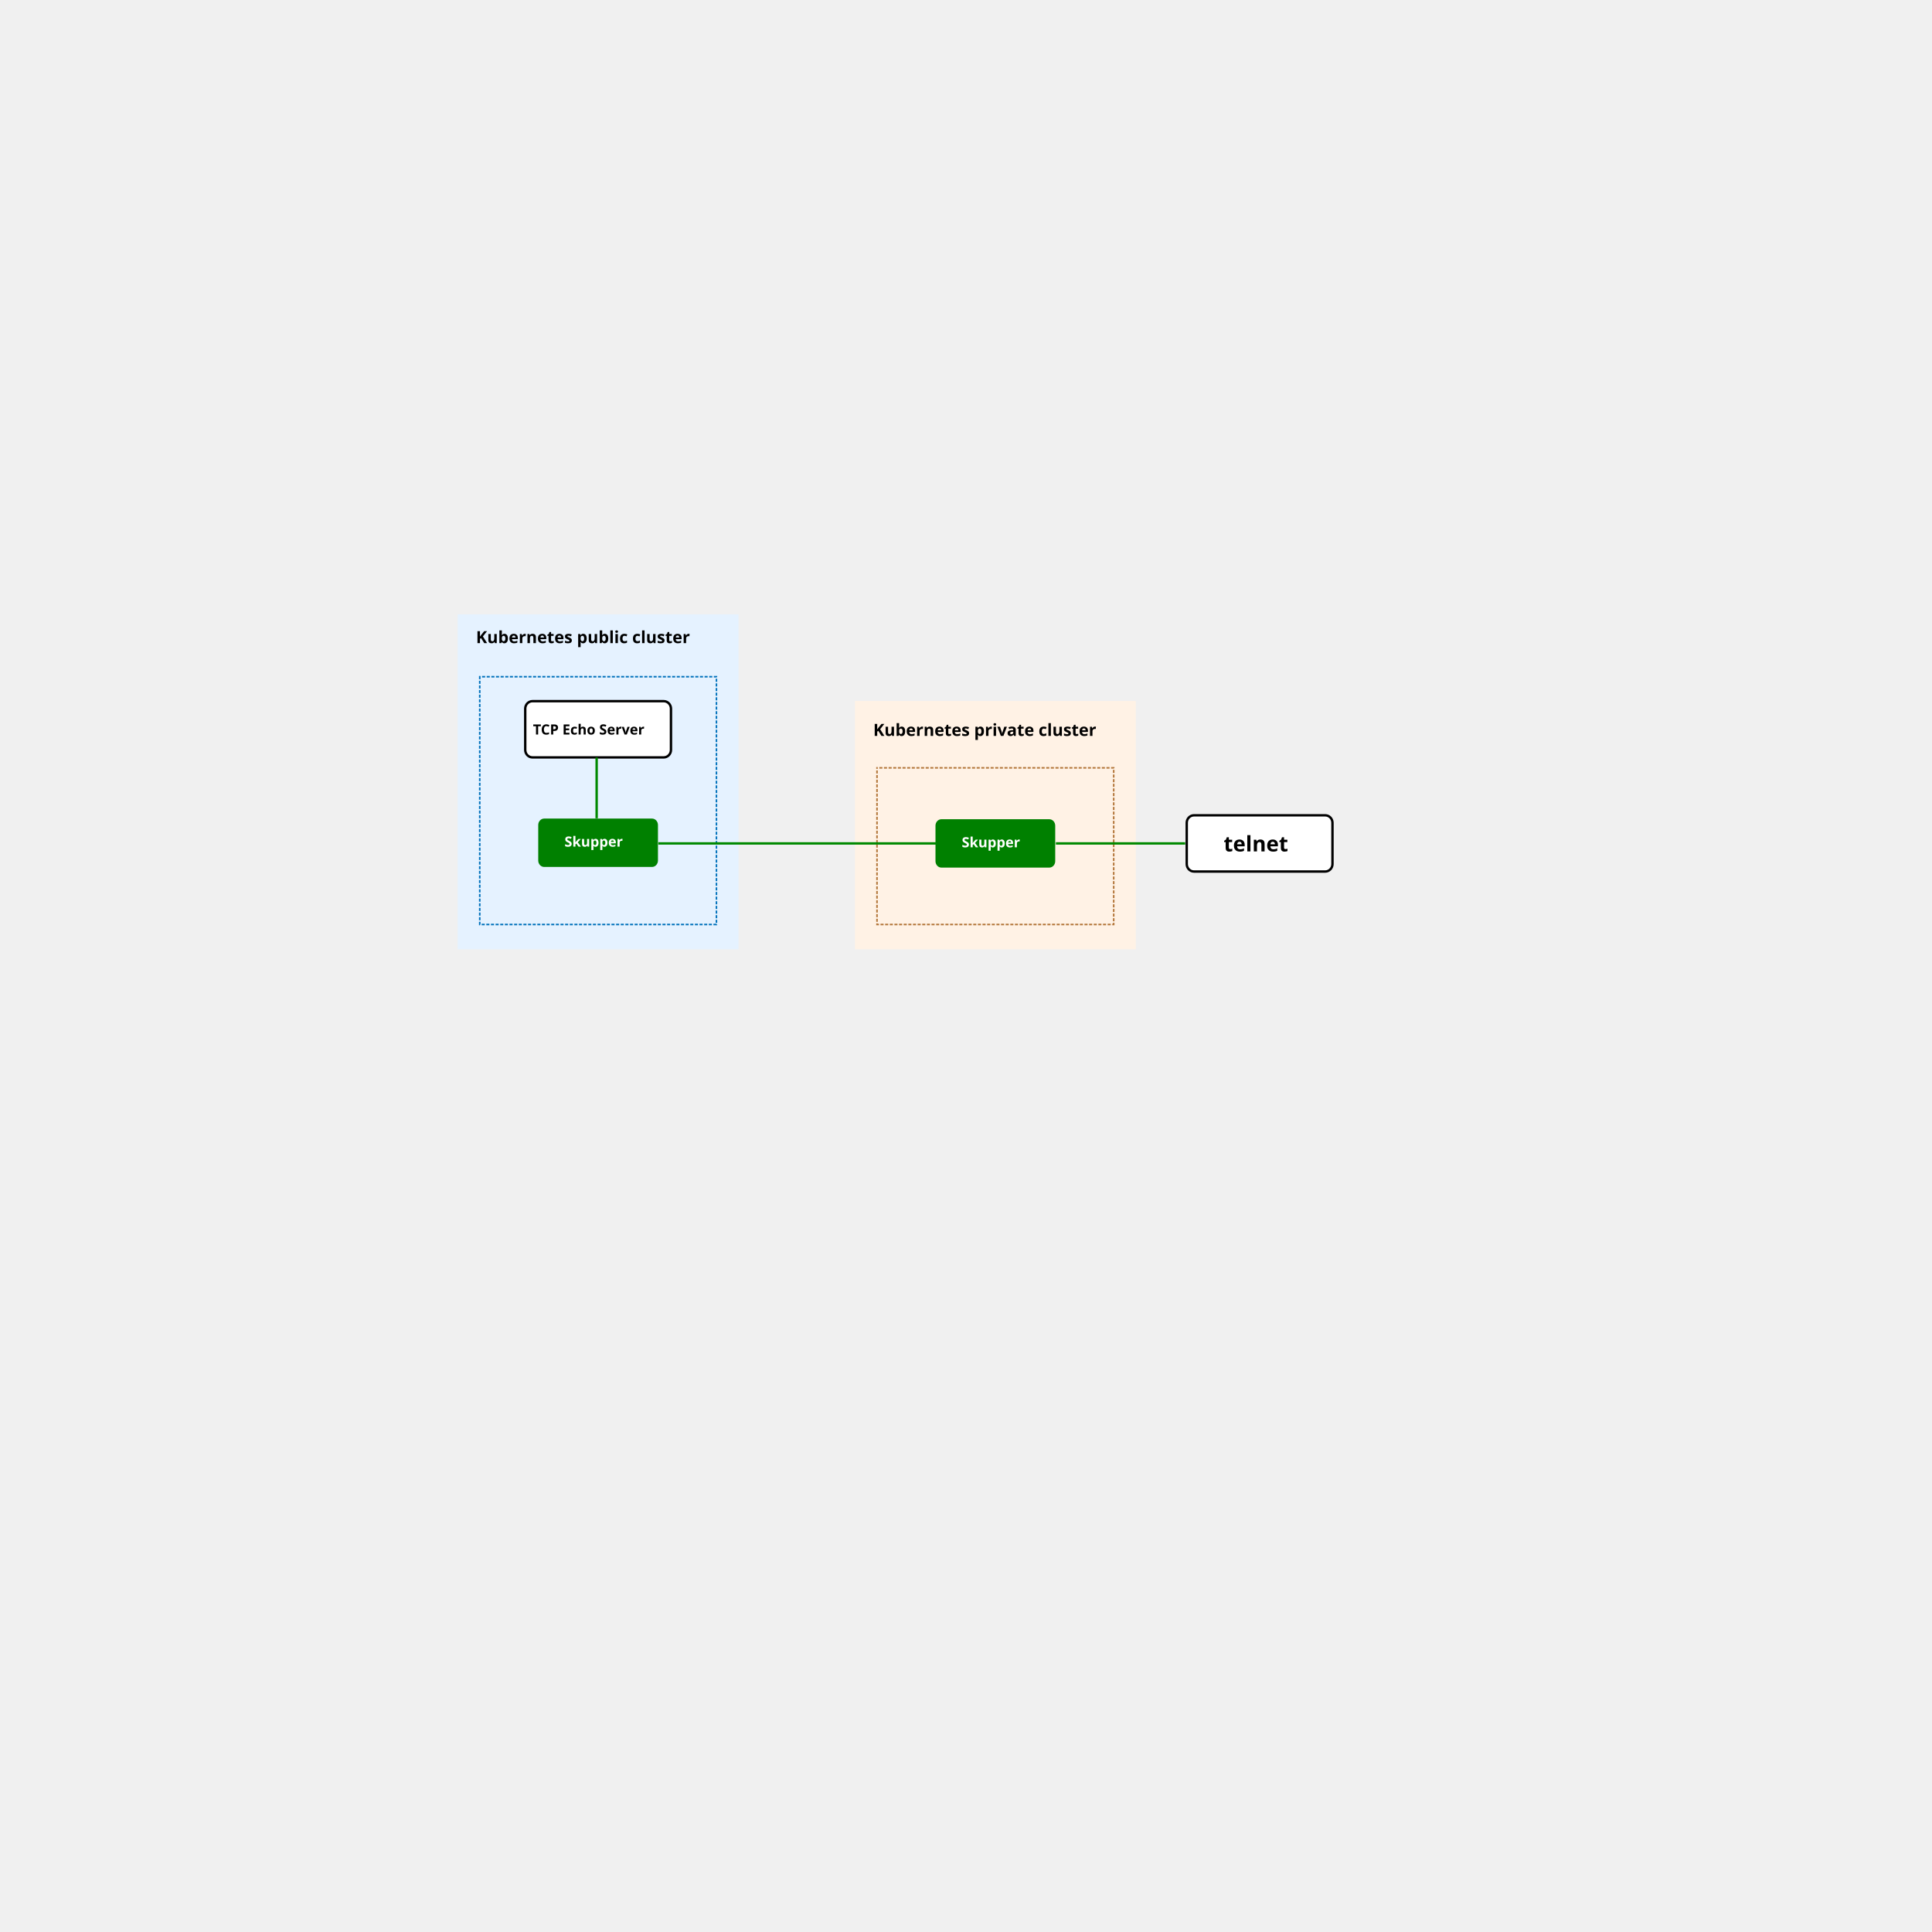
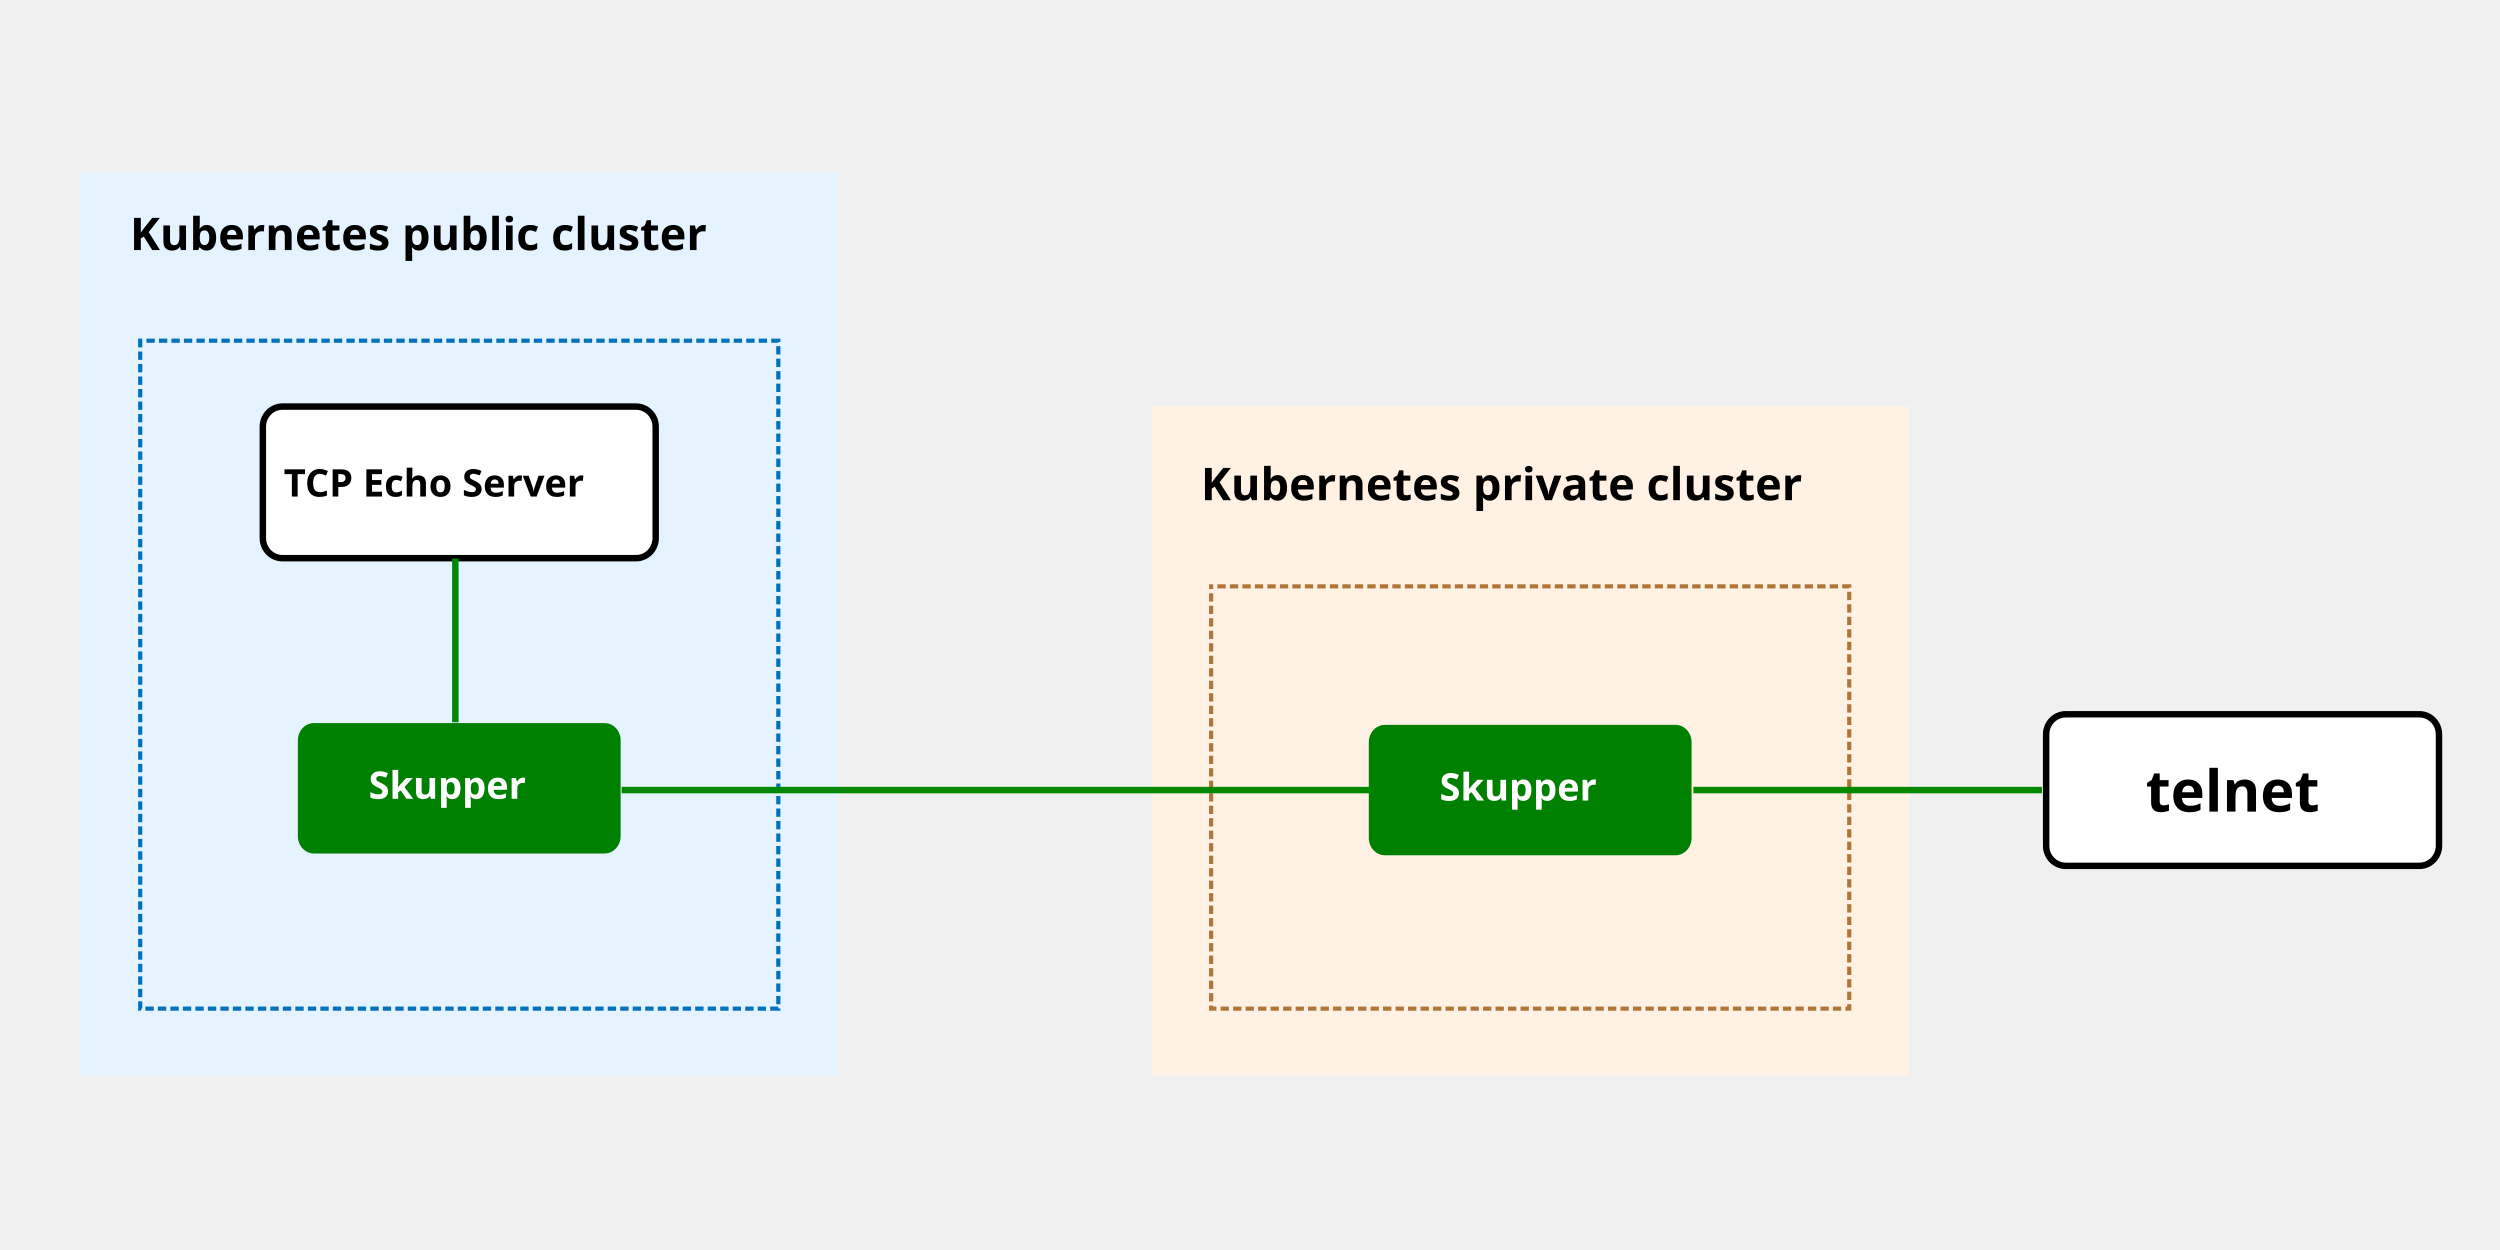
- <svg xmlns="http://www.w3.org/2000/svg" id="svg8" version="1.1" viewBox="0 0 661.458 661.458" height="2500" width="2500">
+ <svg xmlns="http://www.w3.org/2000/svg" id="svg8" version="1.1" viewBox="0 0 317.5 158.75" height="600" width="1200">
  <defs id="defs2" />
  <g transform="translate(0,364.4581)" id="layer1">
-     <rect y="-154.139" x="156.688" height="114.693" width="96.165" id="rect830" style="fill:#e5f2ff;fill-opacity:1;stroke:none;stroke-width:0.265" />
    <rect y="-231.798" x="242.52" height="6.841" width="0" id="rect923" style="fill:#7c7c7f;fill-opacity:1;stroke:#a9a9aa;stroke-width:0.82;stroke-miterlimit:4;stroke-dasharray:none;stroke-opacity:1" />
-     <text id="text900" y="-144.279" x="162.954" style="font-style:normal;font-variant:normal;font-weight:bold;font-stretch:normal;font-size:5.729px;line-height:1;font-family:sans-serif;-inkscape-font-specification:'sans-serif Bold';font-variant-ligatures:normal;font-variant-position:normal;font-variant-caps:normal;font-variant-numeric:normal;font-variant-alternates:normal;font-feature-settings:normal;text-indent:0;text-align:start;text-decoration:none;text-decoration-line:none;text-decoration-style:solid;text-decoration-color:#000000;letter-spacing:0px;word-spacing:0px;text-transform:none;writing-mode:lr-tb;direction:ltr;text-orientation:mixed;dominant-baseline:auto;baseline-shift:baseline;text-anchor:start;white-space:normal;shape-padding:0;opacity:1;vector-effect:none;fill:#000000;fill-opacity:1;stroke:none;stroke-width:0.265;stroke-linecap:butt;stroke-linejoin:miter;stroke-miterlimit:4;stroke-dasharray:none;stroke-dashoffset:0;stroke-opacity:1" xml:space="preserve">
-       <tspan style="font-style:normal;font-variant:normal;font-weight:bold;font-stretch:normal;font-family:sans-serif;-inkscape-font-specification:'sans-serif Bold';stroke-width:0.265" y="-144.279" x="162.954" id="tspan898">Kubernetes public cluster</tspan>
-     </text>
-     <g transform="translate(-95.39561,18.91956)" id="g934">
-       <rect style="fill:#ffffff;fill-opacity:1;stroke:#000000;stroke-width:0.82;stroke-miterlimit:4;stroke-dasharray:none;stroke-opacity:1" id="rect925" width="49.893" height="19.254" x="275.22" y="-143.321" rx="2.49" ry="2.557" />
-       <text id="text929" y="-131.895" x="277.874" style="font-style:normal;font-variant:normal;font-weight:bold;font-stretch:normal;font-size:4.827px;line-height:1;font-family:sans-serif;-inkscape-font-specification:'sans-serif Bold';font-variant-ligatures:normal;font-variant-position:normal;font-variant-caps:normal;font-variant-numeric:normal;font-variant-alternates:normal;font-feature-settings:normal;text-indent:0;text-align:start;text-decoration:none;text-decoration-line:none;text-decoration-style:solid;text-decoration-color:#000000;letter-spacing:0px;word-spacing:0px;text-transform:none;writing-mode:lr-tb;direction:ltr;text-orientation:mixed;dominant-baseline:auto;baseline-shift:baseline;text-anchor:start;white-space:normal;shape-padding:0;opacity:1;vector-effect:none;fill:#000000;fill-opacity:1;stroke:none;stroke-width:0.265;stroke-linecap:butt;stroke-linejoin:miter;stroke-miterlimit:4;stroke-dasharray:none;stroke-dashoffset:0;stroke-opacity:1" xml:space="preserve">
-         <tspan style="font-style:normal;font-variant:normal;font-weight:bold;font-stretch:normal;font-family:sans-serif;-inkscape-font-specification:'sans-serif Bold';stroke-width:0.265" y="-131.895" x="277.874" id="tspan927">TCP Echo Server</tspan>
+     <g transform="translate(-146.4448,-188.4213)" id="g1139">
+       <rect style="fill:#e5f2ff;fill-opacity:1;stroke:none;stroke-width:0.265" id="rect830" width="96.165" height="114.693" x="156.688" y="-154.139" />
+       <text xml:space="preserve" style="font-style:normal;font-variant:normal;font-weight:bold;font-stretch:normal;font-size:5.729px;line-height:1;font-family:sans-serif;-inkscape-font-specification:'sans-serif Bold';font-variant-ligatures:normal;font-variant-position:normal;font-variant-caps:normal;font-variant-numeric:normal;font-variant-alternates:normal;font-feature-settings:normal;text-indent:0;text-align:start;text-decoration:none;text-decoration-line:none;text-decoration-style:solid;text-decoration-color:#000000;letter-spacing:0px;word-spacing:0px;text-transform:none;writing-mode:lr-tb;direction:ltr;text-orientation:mixed;dominant-baseline:auto;baseline-shift:baseline;text-anchor:start;white-space:normal;shape-padding:0;opacity:1;vector-effect:none;fill:#000000;fill-opacity:1;stroke:none;stroke-width:0.265;stroke-linecap:butt;stroke-linejoin:miter;stroke-miterlimit:4;stroke-dasharray:none;stroke-dashoffset:0;stroke-opacity:1" x="162.954" y="-144.279" id="text900">
+         <tspan id="tspan898" x="162.954" y="-144.279" style="font-style:normal;font-variant:normal;font-weight:bold;font-stretch:normal;font-family:sans-serif;-inkscape-font-specification:'sans-serif Bold';stroke-width:0.265">Kubernetes public cluster</tspan>
      </text>
+       <g id="g934" transform="translate(-95.39561,18.91956)">
+         <rect ry="2.557" rx="2.49" y="-143.321" x="275.22" height="19.254" width="49.893" id="rect925" style="fill:#ffffff;fill-opacity:1;stroke:#000000;stroke-width:0.82;stroke-miterlimit:4;stroke-dasharray:none;stroke-opacity:1" />
+         <text xml:space="preserve" style="font-style:normal;font-variant:normal;font-weight:bold;font-stretch:normal;font-size:4.827px;line-height:1;font-family:sans-serif;-inkscape-font-specification:'sans-serif Bold';font-variant-ligatures:normal;font-variant-position:normal;font-variant-caps:normal;font-variant-numeric:normal;font-variant-alternates:normal;font-feature-settings:normal;text-indent:0;text-align:start;text-decoration:none;text-decoration-line:none;text-decoration-style:solid;text-decoration-color:#000000;letter-spacing:0px;word-spacing:0px;text-transform:none;writing-mode:lr-tb;direction:ltr;text-orientation:mixed;dominant-baseline:auto;baseline-shift:baseline;text-anchor:start;white-space:normal;shape-padding:0;opacity:1;vector-effect:none;fill:#000000;fill-opacity:1;stroke:none;stroke-width:0.265;stroke-linecap:butt;stroke-linejoin:miter;stroke-miterlimit:4;stroke-dasharray:none;stroke-dashoffset:0;stroke-opacity:1" x="277.874" y="-131.895" id="text929">
+           <tspan id="tspan927" x="277.874" y="-131.895" style="font-style:normal;font-variant:normal;font-weight:bold;font-stretch:normal;font-family:sans-serif;-inkscape-font-specification:'sans-serif Bold';stroke-width:0.265">TCP Echo Server</tspan>
+         </text>
+       </g>
+       <rect style="fill:none;fill-opacity:1;stroke:#0071bb;stroke-width:0.529;stroke-miterlimit:4;stroke-dasharray:1.058, 0.529;stroke-dashoffset:2.381;stroke-opacity:1" id="rect936" width="81.04" height="84.828" x="164.251" y="-132.768" rx="0" ry="0" />
+       <g id="g958" transform="translate(34.83356,126.64)">
+         <rect style="fill:#008000;fill-opacity:1;stroke:none;stroke-width:0.82;stroke-miterlimit:4;stroke-dasharray:none;stroke-opacity:1" id="rect944" width="40.992" height="16.567" x="149.441" y="-210.847" rx="2.046" ry="2.2" />
+         <text id="text948" y="-201.232" x="158.427" style="font-style:normal;font-variant:normal;font-weight:bold;font-stretch:normal;font-size:4.827px;line-height:1;font-family:sans-serif;-inkscape-font-specification:'sans-serif Bold';font-variant-ligatures:normal;font-variant-position:normal;font-variant-caps:normal;font-variant-numeric:normal;font-variant-alternates:normal;font-feature-settings:normal;text-indent:0;text-align:start;text-decoration:none;text-decoration-line:none;text-decoration-style:solid;text-decoration-color:#000000;letter-spacing:0px;word-spacing:0px;text-transform:none;writing-mode:lr-tb;direction:ltr;text-orientation:mixed;dominant-baseline:auto;baseline-shift:baseline;text-anchor:start;white-space:normal;shape-padding:0;vector-effect:none;fill:#ffffff;fill-opacity:1;stroke:none;stroke-width:0.265;stroke-linecap:butt;stroke-linejoin:miter;stroke-miterlimit:4;stroke-dasharray:none;stroke-dashoffset:0;stroke-opacity:1" xml:space="preserve">
+           <tspan style="font-style:normal;font-variant:normal;font-weight:bold;font-stretch:normal;font-family:sans-serif;-inkscape-font-specification:'sans-serif Bold';fill:#ffffff;stroke-width:0.265" y="-201.232" x="158.427" id="tspan946">Skupper</tspan>
+         </text>
+       </g>
+       <path style="fill:none;stroke:#008900;stroke-width:0.82;stroke-linecap:butt;stroke-linejoin:miter;stroke-miterlimit:4;stroke-dasharray:none;stroke-opacity:1" d="m 204.273,-105.099 v 20.794" id="path960" />
+       <rect y="-124.459" x="292.696" height="85.013" width="96.165" id="rect962" style="fill:#fff2e5;fill-opacity:1;stroke:none;stroke-width:0.265" />
+       <text id="text966" y="-112.512" x="298.962" style="font-style:normal;font-variant:normal;font-weight:bold;font-stretch:normal;font-size:5.729px;line-height:1;font-family:sans-serif;-inkscape-font-specification:'sans-serif Bold';font-variant-ligatures:normal;font-variant-position:normal;font-variant-caps:normal;font-variant-numeric:normal;font-variant-alternates:normal;font-feature-settings:normal;text-indent:0;text-align:start;text-decoration:none;text-decoration-line:none;text-decoration-style:solid;text-decoration-color:#000000;letter-spacing:0px;word-spacing:0px;text-transform:none;writing-mode:lr-tb;direction:ltr;text-orientation:mixed;dominant-baseline:auto;baseline-shift:baseline;text-anchor:start;white-space:normal;shape-padding:0;opacity:1;vector-effect:none;fill:#000000;fill-opacity:1;stroke:none;stroke-width:0.265;stroke-linecap:butt;stroke-linejoin:miter;stroke-miterlimit:4;stroke-dasharray:none;stroke-dashoffset:0;stroke-opacity:1" xml:space="preserve">
+         <tspan style="font-style:normal;font-variant:normal;font-weight:bold;font-stretch:normal;font-family:sans-serif;-inkscape-font-specification:'sans-serif Bold';stroke-width:0.265" y="-112.512" x="298.962" id="tspan964">Kubernetes private cluster</tspan>
+       </text>
+       <g id="g1004" transform="translate(-0.1271402,-64.86206)">
+         <rect style="fill:#ffffff;fill-opacity:1;stroke:#000000;stroke-width:0.82;stroke-miterlimit:4;stroke-dasharray:none;stroke-opacity:1" id="rect968" width="49.893" height="19.254" x="406.431" y="-20.463" rx="2.49" ry="2.557" />
+         <text id="text972" y="-8.103" x="419.074" style="font-style:normal;font-variant:normal;font-weight:bold;font-stretch:normal;font-size:7.329px;line-height:1;font-family:sans-serif;-inkscape-font-specification:'sans-serif Bold';font-variant-ligatures:normal;font-variant-position:normal;font-variant-caps:normal;font-variant-numeric:normal;font-variant-alternates:normal;font-feature-settings:normal;text-indent:0;text-align:start;text-decoration:none;text-decoration-line:none;text-decoration-style:solid;text-decoration-color:#000000;letter-spacing:0px;word-spacing:0px;text-transform:none;writing-mode:lr-tb;direction:ltr;text-orientation:mixed;dominant-baseline:auto;baseline-shift:baseline;text-anchor:start;white-space:normal;shape-padding:0;vector-effect:none;fill:#000000;fill-opacity:1;stroke:none;stroke-width:0.265;stroke-linecap:butt;stroke-linejoin:miter;stroke-miterlimit:4;stroke-dasharray:none;stroke-dashoffset:0;stroke-opacity:1" xml:space="preserve">
+           <tspan style="font-style:normal;font-variant:normal;font-weight:bold;font-stretch:normal;font-family:sans-serif;-inkscape-font-specification:'sans-serif Bold';stroke-width:0.265" y="-8.103" x="419.074" id="tspan970">telnet</tspan>
+         </text>
+       </g>
+       <rect ry="0" rx="0" y="-101.571" x="300.259" height="53.631" width="81.04" id="rect976" style="fill:none;fill-opacity:1;stroke:#b27538;stroke-width:0.529;stroke-miterlimit:4;stroke-dasharray:1.058, 0.529;stroke-dashoffset:2.381;stroke-opacity:1" />
+       <g transform="translate(170.8416,126.8655)" id="g984">
+         <rect ry="2.2" rx="2.046" y="-210.847" x="149.441" height="16.567" width="40.992" id="rect978" style="fill:#008000;fill-opacity:1;stroke:none;stroke-width:0.82;stroke-miterlimit:4;stroke-dasharray:none;stroke-opacity:1" />
+         <text xml:space="preserve" style="font-style:normal;font-variant:normal;font-weight:bold;font-stretch:normal;font-size:4.827px;line-height:1;font-family:sans-serif;-inkscape-font-specification:'sans-serif Bold';font-variant-ligatures:normal;font-variant-position:normal;font-variant-caps:normal;font-variant-numeric:normal;font-variant-alternates:normal;font-feature-settings:normal;text-indent:0;text-align:start;text-decoration:none;text-decoration-line:none;text-decoration-style:solid;text-decoration-color:#000000;letter-spacing:0px;word-spacing:0px;text-transform:none;writing-mode:lr-tb;direction:ltr;text-orientation:mixed;dominant-baseline:auto;baseline-shift:baseline;text-anchor:start;white-space:normal;shape-padding:0;vector-effect:none;fill:#ffffff;fill-opacity:1;stroke:none;stroke-width:0.265;stroke-linecap:butt;stroke-linejoin:miter;stroke-miterlimit:4;stroke-dasharray:none;stroke-dashoffset:0;stroke-opacity:1" x="158.427" y="-201.232" id="text982">
+           <tspan id="tspan980" x="158.427" y="-201.232" style="font-style:normal;font-variant:normal;font-weight:bold;font-stretch:normal;font-family:sans-serif;-inkscape-font-specification:'sans-serif Bold';fill:#ffffff;stroke-width:0.265">Skupper</tspan>
+         </text>
+       </g>
+       <path id="path986" d="M 361.503,-75.698 H 405.773" style="fill:none;stroke:#008900;stroke-width:0.82;stroke-linecap:butt;stroke-linejoin:miter;stroke-miterlimit:4;stroke-dasharray:none;stroke-opacity:1" />
+       <path style="fill:none;stroke:#008900;stroke-width:0.82;stroke-linecap:butt;stroke-linejoin:miter;stroke-miterlimit:4;stroke-dasharray:none;stroke-opacity:1" d="M 225.389,-75.698 H 320.554" id="path1006" />
    </g>
-     <rect ry="0" rx="0" y="-132.768" x="164.251" height="84.828" width="81.04" id="rect936" style="fill:none;fill-opacity:1;stroke:#0071bb;stroke-width:0.529;stroke-miterlimit:4;stroke-dasharray:1.058, 0.529;stroke-dashoffset:2.381;stroke-opacity:1" />
-     <g transform="translate(34.83356,126.64)" id="g958">
-       <rect ry="2.2" rx="2.046" y="-210.847" x="149.441" height="16.567" width="40.992" id="rect944" style="fill:#008000;fill-opacity:1;stroke:none;stroke-width:0.82;stroke-miterlimit:4;stroke-dasharray:none;stroke-opacity:1" />
-       <text xml:space="preserve" style="font-style:normal;font-variant:normal;font-weight:bold;font-stretch:normal;font-size:4.827px;line-height:1;font-family:sans-serif;-inkscape-font-specification:'sans-serif Bold';font-variant-ligatures:normal;font-variant-position:normal;font-variant-caps:normal;font-variant-numeric:normal;font-variant-alternates:normal;font-feature-settings:normal;text-indent:0;text-align:start;text-decoration:none;text-decoration-line:none;text-decoration-style:solid;text-decoration-color:#000000;letter-spacing:0px;word-spacing:0px;text-transform:none;writing-mode:lr-tb;direction:ltr;text-orientation:mixed;dominant-baseline:auto;baseline-shift:baseline;text-anchor:start;white-space:normal;shape-padding:0;vector-effect:none;fill:#ffffff;fill-opacity:1;stroke:none;stroke-width:0.265;stroke-linecap:butt;stroke-linejoin:miter;stroke-miterlimit:4;stroke-dasharray:none;stroke-dashoffset:0;stroke-opacity:1" x="158.427" y="-201.232" id="text948">
-         <tspan id="tspan946" x="158.427" y="-201.232" style="font-style:normal;font-variant:normal;font-weight:bold;font-stretch:normal;font-family:sans-serif;-inkscape-font-specification:'sans-serif Bold';fill:#ffffff;stroke-width:0.265">Skupper</tspan>
-       </text>
-     </g>
-     <path id="path960" d="m 204.273,-105.099 v 20.794" style="fill:none;stroke:#008900;stroke-width:0.82;stroke-linecap:butt;stroke-linejoin:miter;stroke-miterlimit:4;stroke-dasharray:none;stroke-opacity:1" />
-     <rect style="fill:#fff2e5;fill-opacity:1;stroke:none;stroke-width:0.265" id="rect962" width="96.165" height="85.013" x="292.696" y="-124.459" />
-     <text xml:space="preserve" style="font-style:normal;font-variant:normal;font-weight:bold;font-stretch:normal;font-size:5.729px;line-height:1;font-family:sans-serif;-inkscape-font-specification:'sans-serif Bold';font-variant-ligatures:normal;font-variant-position:normal;font-variant-caps:normal;font-variant-numeric:normal;font-variant-alternates:normal;font-feature-settings:normal;text-indent:0;text-align:start;text-decoration:none;text-decoration-line:none;text-decoration-style:solid;text-decoration-color:#000000;letter-spacing:0px;word-spacing:0px;text-transform:none;writing-mode:lr-tb;direction:ltr;text-orientation:mixed;dominant-baseline:auto;baseline-shift:baseline;text-anchor:start;white-space:normal;shape-padding:0;opacity:1;vector-effect:none;fill:#000000;fill-opacity:1;stroke:none;stroke-width:0.265;stroke-linecap:butt;stroke-linejoin:miter;stroke-miterlimit:4;stroke-dasharray:none;stroke-dashoffset:0;stroke-opacity:1" x="298.962" y="-112.512" id="text966">
-       <tspan id="tspan964" x="298.962" y="-112.512" style="font-style:normal;font-variant:normal;font-weight:bold;font-stretch:normal;font-family:sans-serif;-inkscape-font-specification:'sans-serif Bold';stroke-width:0.265">Kubernetes private cluster</tspan>
-     </text>
-     <g transform="translate(-0.1271402,-64.86206)" id="g1004">
-       <rect ry="2.557" rx="2.49" y="-20.463" x="406.431" height="19.254" width="49.893" id="rect968" style="fill:#ffffff;fill-opacity:1;stroke:#000000;stroke-width:0.82;stroke-miterlimit:4;stroke-dasharray:none;stroke-opacity:1" />
-       <text xml:space="preserve" style="font-style:normal;font-variant:normal;font-weight:bold;font-stretch:normal;font-size:7.329px;line-height:1;font-family:sans-serif;-inkscape-font-specification:'sans-serif Bold';font-variant-ligatures:normal;font-variant-position:normal;font-variant-caps:normal;font-variant-numeric:normal;font-variant-alternates:normal;font-feature-settings:normal;text-indent:0;text-align:start;text-decoration:none;text-decoration-line:none;text-decoration-style:solid;text-decoration-color:#000000;letter-spacing:0px;word-spacing:0px;text-transform:none;writing-mode:lr-tb;direction:ltr;text-orientation:mixed;dominant-baseline:auto;baseline-shift:baseline;text-anchor:start;white-space:normal;shape-padding:0;vector-effect:none;fill:#000000;fill-opacity:1;stroke:none;stroke-width:0.265;stroke-linecap:butt;stroke-linejoin:miter;stroke-miterlimit:4;stroke-dasharray:none;stroke-dashoffset:0;stroke-opacity:1" x="419.074" y="-8.103" id="text972">
-         <tspan id="tspan970" x="419.074" y="-8.103" style="font-style:normal;font-variant:normal;font-weight:bold;font-stretch:normal;font-family:sans-serif;-inkscape-font-specification:'sans-serif Bold';stroke-width:0.265">telnet</tspan>
-       </text>
-     </g>
-     <rect style="fill:none;fill-opacity:1;stroke:#b27538;stroke-width:0.529;stroke-miterlimit:4;stroke-dasharray:1.058, 0.529;stroke-dashoffset:2.381;stroke-opacity:1" id="rect976" width="81.04" height="53.631" x="300.259" y="-101.571" rx="0" ry="0" />
-     <g id="g984" transform="translate(170.8416,126.8655)">
-       <rect style="fill:#008000;fill-opacity:1;stroke:none;stroke-width:0.82;stroke-miterlimit:4;stroke-dasharray:none;stroke-opacity:1" id="rect978" width="40.992" height="16.567" x="149.441" y="-210.847" rx="2.046" ry="2.2" />
-       <text id="text982" y="-201.232" x="158.427" style="font-style:normal;font-variant:normal;font-weight:bold;font-stretch:normal;font-size:4.827px;line-height:1;font-family:sans-serif;-inkscape-font-specification:'sans-serif Bold';font-variant-ligatures:normal;font-variant-position:normal;font-variant-caps:normal;font-variant-numeric:normal;font-variant-alternates:normal;font-feature-settings:normal;text-indent:0;text-align:start;text-decoration:none;text-decoration-line:none;text-decoration-style:solid;text-decoration-color:#000000;letter-spacing:0px;word-spacing:0px;text-transform:none;writing-mode:lr-tb;direction:ltr;text-orientation:mixed;dominant-baseline:auto;baseline-shift:baseline;text-anchor:start;white-space:normal;shape-padding:0;vector-effect:none;fill:#ffffff;fill-opacity:1;stroke:none;stroke-width:0.265;stroke-linecap:butt;stroke-linejoin:miter;stroke-miterlimit:4;stroke-dasharray:none;stroke-dashoffset:0;stroke-opacity:1" xml:space="preserve">
-         <tspan style="font-style:normal;font-variant:normal;font-weight:bold;font-stretch:normal;font-family:sans-serif;-inkscape-font-specification:'sans-serif Bold';fill:#ffffff;stroke-width:0.265" y="-201.232" x="158.427" id="tspan980">Skupper</tspan>
-       </text>
-     </g>
-     <path style="fill:none;stroke:#008900;stroke-width:0.82;stroke-linecap:butt;stroke-linejoin:miter;stroke-miterlimit:4;stroke-dasharray:none;stroke-opacity:1" d="M 361.503,-75.698 H 405.773" id="path986" />
-     <path id="path1006" d="M 225.389,-75.698 H 320.554" style="fill:none;stroke:#008900;stroke-width:0.82;stroke-linecap:butt;stroke-linejoin:miter;stroke-miterlimit:4;stroke-dasharray:none;stroke-opacity:1" />
  </g>
</svg>
